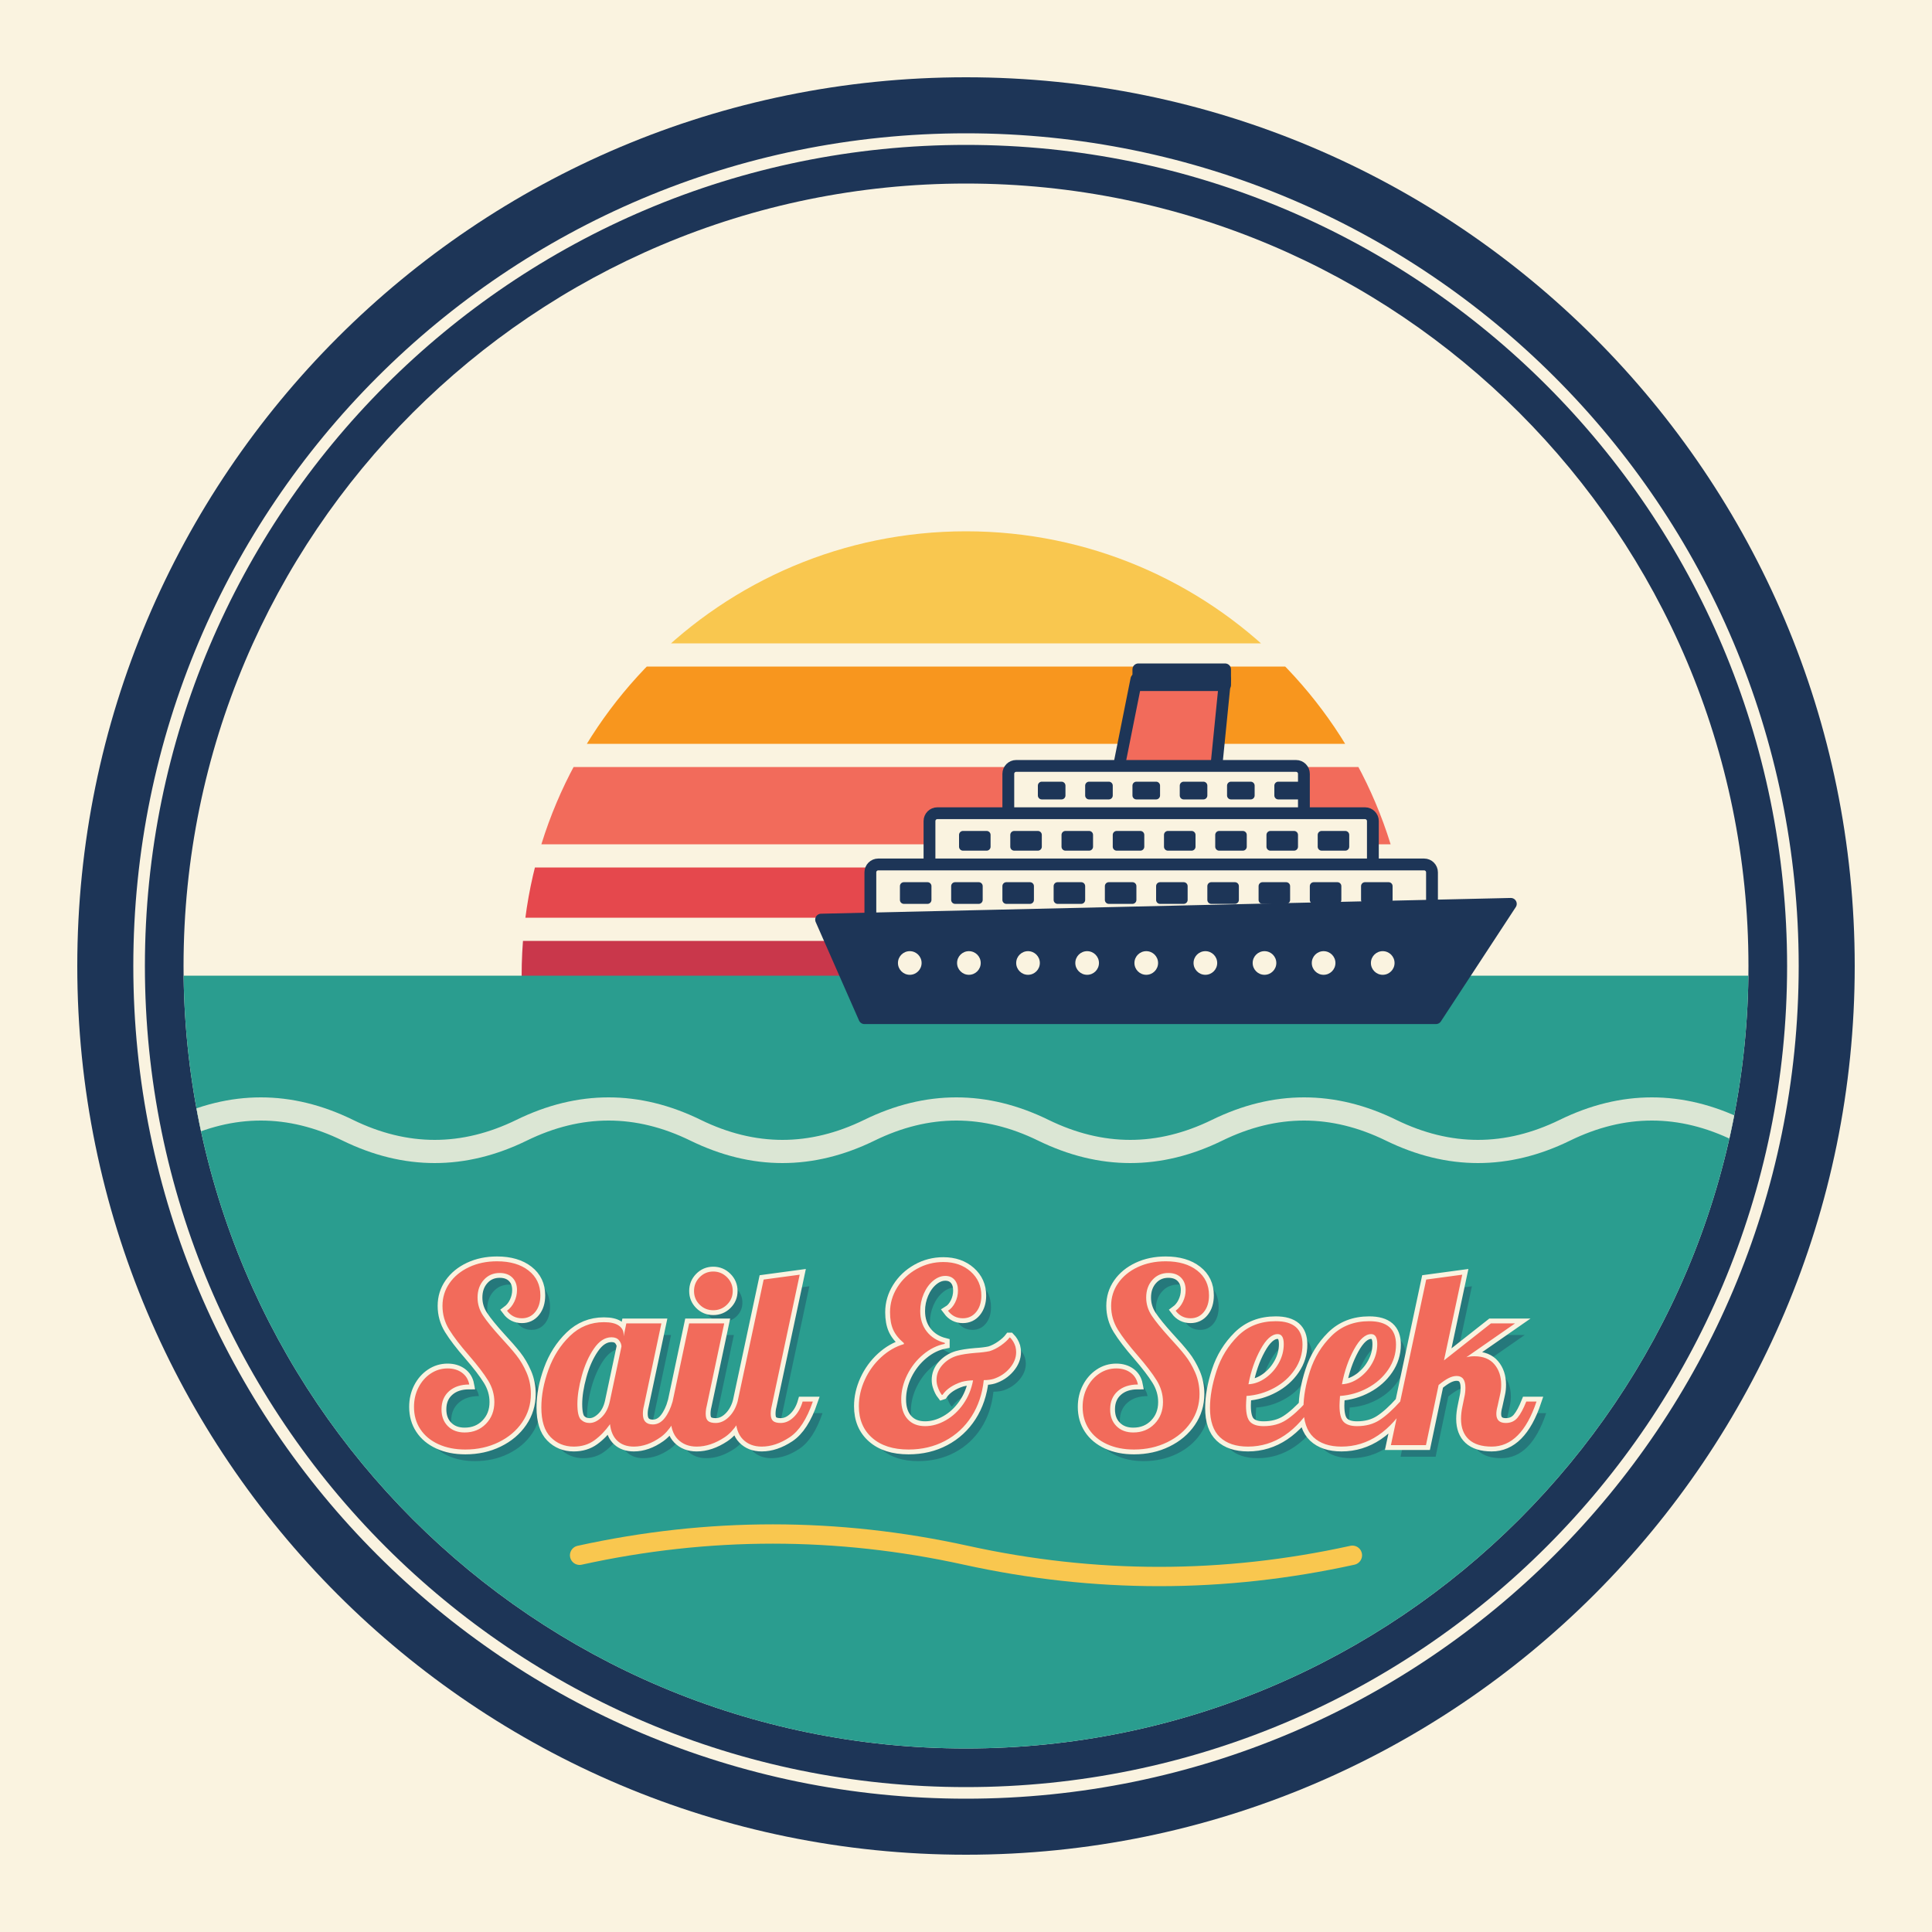
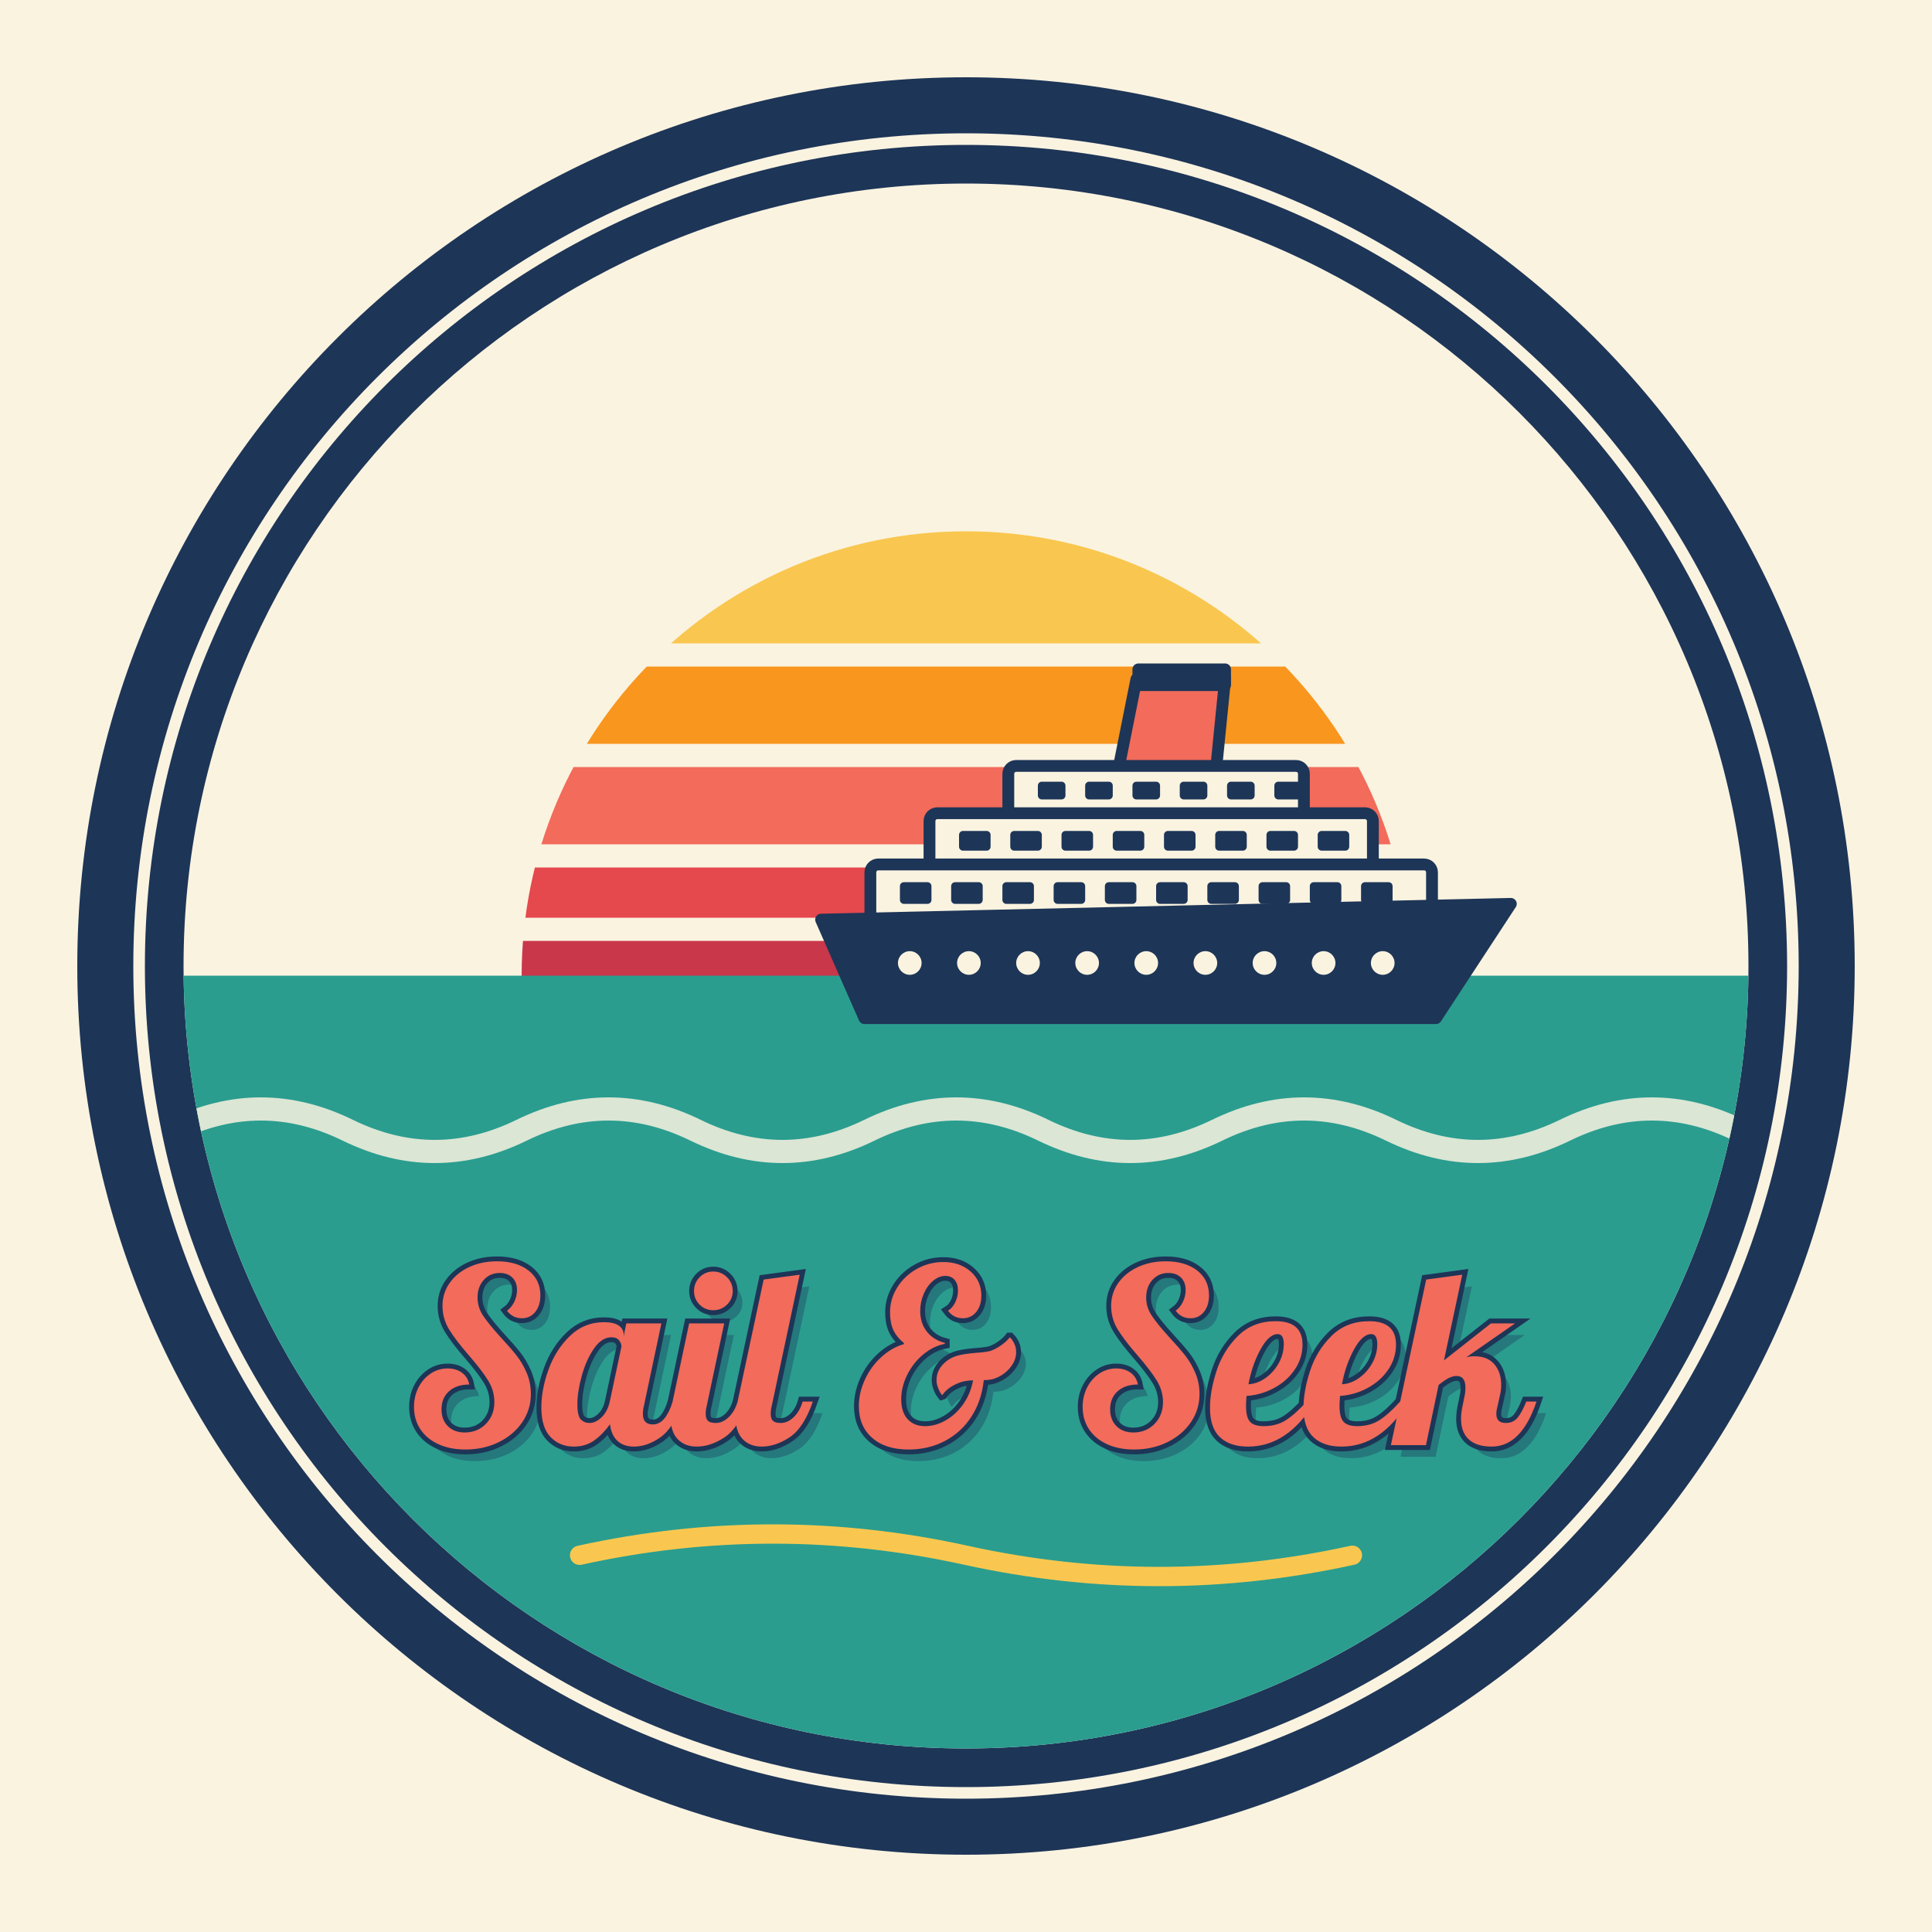
<svg xmlns="http://www.w3.org/2000/svg" viewBox="0 0 1000 1000" width="1000" height="1000">
  <defs>
    <clipPath id="c">
      <circle cx="500" cy="500" r="405" />
    </clipPath>
    <clipPath id="sun">
      <circle cx="500" cy="505" r="230" />
    </clipPath>
  </defs>
  <rect width="1000" height="1000" fill="#FAF3E0" />
  <circle cx="500" cy="500" r="460" fill="#1D3557" />
  <circle cx="500" cy="500" r="428" fill="none" stroke="#FAF3E0" stroke-width="6" />
  <g clip-path="url(#c)">
    <rect width="1000" height="1000" fill="#FAF3E0" />
    <g clip-path="url(#sun)">
      <rect x="250" y="265" width="500" height="68" fill="#F9C74F" />
      <rect x="250" y="345" width="500" height="40" fill="#F8961E" />
      <rect x="250" y="397" width="500" height="40" fill="#F26B5B" />
      <rect x="250" y="449" width="500" height="26" fill="#E5484D" />
      <rect x="250" y="487" width="500" height="19" fill="#C9374B" />
    </g>
    <rect x="0" y="505" width="1000" height="500" fill="#2A9D8F" />
    <g transform="translate(425 425) scale(1.02)">
      <path d="M150 -22 L160 -72 L205 -72 L200 -22 Z" fill="#F26B5B" stroke="#1D3557" stroke-width="6" stroke-linejoin="round" />
      <rect x="158" y="-80" width="50" height="14" rx="3" fill="#1D3557" />
      <rect x="95" y="-28" width="150" height="26" rx="4" fill="#FAF3E0" stroke="#1D3557" stroke-width="6" />
      <rect x="55" y="-4" width="225" height="28" rx="4" fill="#FAF3E0" stroke="#1D3557" stroke-width="6" />
      <rect x="25" y="22" width="285" height="30" rx="4" fill="#FAF3E0" stroke="#1D3557" stroke-width="6" />
      <g fill="#1D3557">
        <rect x="110" y="-20" width="14" height="9" rx="2" />
        <rect x="134" y="-20" width="14" height="9" rx="2" />
        <rect x="158" y="-20" width="14" height="9" rx="2" />
        <rect x="182" y="-20" width="14" height="9" rx="2" />
        <rect x="206" y="-20" width="14" height="9" rx="2" />
        <rect x="230" y="-20" width="14" height="9" rx="2" />
        <rect x="70" y="5" width="16" height="10" rx="2" />
        <rect x="96" y="5" width="16" height="10" rx="2" />
        <rect x="122" y="5" width="16" height="10" rx="2" />
        <rect x="148" y="5" width="16" height="10" rx="2" />
        <rect x="174" y="5" width="16" height="10" rx="2" />
        <rect x="200" y="5" width="16" height="10" rx="2" />
        <rect x="226" y="5" width="16" height="10" rx="2" />
        <rect x="252" y="5" width="16" height="10" rx="2" />
        <rect x="40" y="31" width="16" height="11" rx="2" />
        <rect x="66" y="31" width="16" height="11" rx="2" />
        <rect x="92" y="31" width="16" height="11" rx="2" />
        <rect x="118" y="31" width="16" height="11" rx="2" />
        <rect x="144" y="31" width="16" height="11" rx="2" />
        <rect x="170" y="31" width="16" height="11" rx="2" />
        <rect x="196" y="31" width="16" height="11" rx="2" />
        <rect x="222" y="31" width="16" height="11" rx="2" />
        <rect x="248" y="31" width="16" height="11" rx="2" />
        <rect x="274" y="31" width="16" height="11" rx="2" />
      </g>
      <path d="M0 50 L350 42 L312 100 L22 100 Z" fill="#1D3557" stroke="#1D3557" stroke-width="6" stroke-linejoin="round" />
      <g fill="#FAF3E0">
        <circle cx="45" cy="72" r="6" />
        <circle cx="75" cy="72" r="6" />
        <circle cx="105" cy="72" r="6" />
        <circle cx="135" cy="72" r="6" />
        <circle cx="165" cy="72" r="6" />
        <circle cx="195" cy="72" r="6" />
        <circle cx="225" cy="72" r="6" />
        <circle cx="255" cy="72" r="6" />
        <circle cx="285" cy="72" r="6" />
      </g>
    </g>
    <path d="M90 585 q45 -22 90 0 t90 0 t90 0 t90 0 t90 0 t90 0 t90 0 t90 0 t90 0" fill="none" stroke="#FAF3E0" stroke-width="12" stroke-linecap="round" opacity=".85" />
    <path d="M214.285 728.213Q214.285 722.668 216.617 718.13Q218.948 713.593 222.918 710.947Q226.888 708.3 231.678 708.3Q236.089 708.3 239.113 710.505Q242.138 712.711 242.894 716.618Q236.341 716.618 232.434 720.084Q228.527 723.55 228.527 729.473Q228.527 734.893 231.804 738.169Q235.08 741.446 240.5 741.446Q247.179 741.446 251.528 736.972Q255.876 732.498 255.876 725.692Q255.876 719.769 252.599 714.475Q249.322 709.182 242.768 701.62Q235.963 693.806 232.497 688.198Q229.031 682.589 229.031 675.91Q229.031 669.356 232.686 664.126Q236.341 658.895 242.768 655.87Q249.196 652.846 257.262 652.846Q267.471 652.846 273.583 657.635Q279.696 662.424 279.696 670.49Q279.696 675.784 277.049 679.06Q274.402 682.337 270.117 682.337Q265.328 682.337 262.429 678.43Q264.824 676.666 266.21 673.767Q267.597 670.868 267.597 667.718Q267.597 663.684 265.202 661.29Q262.807 658.895 258.648 658.895Q253.607 658.895 250.393 662.487Q247.179 666.079 247.179 671.625Q247.179 676.666 250.078 681.014Q252.977 685.362 259.153 692.168Q264.194 697.587 267.282 701.494Q270.369 705.401 272.575 710.505Q274.781 715.61 274.781 721.533Q274.781 729.599 270.306 736.153Q265.832 742.707 258.081 746.488Q250.33 750.269 240.878 750.269Q232.938 750.269 226.888 747.496Q220.839 744.723 217.562 739.745Q214.285 734.767 214.285 728.213ZM280.2 728.465Q280.2 719.139 283.918 708.867Q287.636 698.595 295.009 691.475Q302.382 684.354 312.59 684.354Q317.757 684.354 320.278 686.118Q322.799 687.883 322.799 690.781V691.664L324.185 684.984H342.334L333.259 727.835Q332.755 729.725 332.755 731.868Q332.755 737.287 337.923 737.287Q341.452 737.287 344.035 734.01Q346.619 730.734 348.131 725.44H353.425Q348.761 739.052 341.893 743.904Q335.024 748.756 328.092 748.756Q322.799 748.756 319.585 745.794Q316.371 742.833 315.741 737.161Q312.086 742.329 307.612 745.542Q303.138 748.756 296.962 748.756Q289.778 748.756 284.989 743.841Q280.2 738.926 280.2 728.465ZM315.615 725.44 321.664 696.957Q321.664 695.319 320.404 693.743Q319.144 692.168 316.497 692.168Q311.456 692.168 307.423 698.028Q303.39 703.889 301.121 712.144Q298.853 720.399 298.853 726.701Q298.853 733.002 300.68 734.767Q302.508 736.531 305.154 736.531Q308.305 736.531 311.393 733.569Q314.481 730.608 315.615 725.44ZM359.222 668.222Q359.222 664.063 362.121 661.101Q365.02 658.139 369.179 658.139Q373.338 658.139 376.299 661.101Q379.261 664.063 379.261 668.222Q379.261 672.381 376.299 675.279Q373.338 678.178 369.179 678.178Q365.02 678.178 362.121 675.279Q359.222 672.381 359.222 668.222ZM347.123 733.632Q347.123 730.482 348.131 725.44L356.701 684.984H374.85L365.776 727.835Q365.272 729.725 365.272 731.868Q365.272 734.389 366.469 735.46Q367.666 736.531 370.439 736.531Q374.094 736.531 377.245 733.443Q380.395 730.355 381.782 725.44H387.075Q382.412 739.052 375.102 743.904Q367.792 748.756 360.608 748.756Q354.559 748.756 350.841 744.975Q347.123 741.194 347.123 733.632ZM380.774 733.632Q380.774 730.482 381.782 725.44L395.267 662.298L413.92 659.777L399.426 727.835Q398.922 729.725 398.922 731.868Q398.922 734.389 400.12 735.46Q401.317 736.531 404.09 736.531Q407.744 736.531 410.895 733.443Q414.046 730.355 415.432 725.44H420.726Q416.063 739.052 408.753 743.904Q401.443 748.756 394.259 748.756Q388.209 748.756 384.492 744.975Q380.774 741.194 380.774 733.632ZM525.963 699.856Q525.963 704.267 522.623 708.174Q519.283 712.081 514.242 713.719Q512.099 714.349 509.2 714.349Q508.066 725.062 502.836 733.191Q497.605 741.32 489.161 745.794Q480.717 750.269 470.256 750.269Q458.283 750.269 451.415 744.219Q444.546 738.169 444.546 727.835Q444.546 720.903 447.634 714.16Q450.721 707.418 456.078 702.502Q461.434 697.587 467.862 695.697V695.193Q463.955 691.916 462.316 688.261Q460.678 684.606 460.678 679.186Q460.678 672.381 464.396 666.394Q468.114 660.408 474.478 656.816Q480.843 653.224 488.279 653.224Q496.849 653.224 502.395 658.139Q507.94 663.054 507.94 670.616Q507.94 675.784 505.293 679.06Q502.647 682.337 498.362 682.337Q493.572 682.337 490.674 678.43Q492.942 677.044 494.392 674.145Q495.841 671.246 495.841 667.97Q495.841 664.441 494.076 662.424Q492.312 660.408 489.287 660.408Q486.01 660.408 482.986 662.928Q479.961 665.449 478.133 669.671Q476.306 673.893 476.306 678.556Q476.306 684.858 479.709 689.206Q483.112 693.554 489.035 695.066V695.571Q483.112 696.705 477.881 701.053Q472.651 705.401 469.563 711.64Q466.475 717.878 466.475 724.306Q466.475 730.86 469.752 734.515Q473.029 738.169 478.827 738.169Q484.246 738.169 489.539 735.145Q494.833 732.12 498.614 726.701Q502.395 721.281 503.655 714.475Q500.882 714.475 497.857 715.232Q490.926 717.5 487.901 721.911L487.523 722.037Q486.136 720.273 485.254 717.5Q484.75 715.988 484.75 714.223Q484.75 709.938 487.775 706.535Q490.8 703.133 495.337 701.746Q498.866 700.738 505.041 700.234Q509.2 699.982 512.225 699.352Q515.124 698.469 518.086 696.39Q521.047 694.31 522.56 692.294H522.812Q524.702 694.184 525.585 696.957Q525.963 698.469 525.963 699.856ZM560.369 728.213Q560.369 722.668 562.701 718.13Q565.033 713.593 569.003 710.947Q572.973 708.3 577.762 708.3Q582.173 708.3 585.198 710.505Q588.223 712.711 588.979 716.618Q582.425 716.618 578.518 720.084Q574.611 723.55 574.611 729.473Q574.611 734.893 577.888 738.169Q581.165 741.446 586.584 741.446Q593.264 741.446 597.612 736.972Q601.96 732.498 601.96 725.692Q601.96 719.769 598.683 714.475Q595.406 709.182 588.853 701.62Q582.047 693.806 578.581 688.198Q575.115 682.589 575.115 675.91Q575.115 669.356 578.77 664.126Q582.425 658.895 588.853 655.87Q595.28 652.846 603.346 652.846Q613.555 652.846 619.668 657.635Q625.78 662.424 625.78 670.49Q625.78 675.784 623.133 679.06Q620.487 682.337 616.202 682.337Q611.412 682.337 608.514 678.43Q610.908 676.666 612.295 673.767Q613.681 670.868 613.681 667.718Q613.681 663.684 611.286 661.29Q608.892 658.895 604.733 658.895Q599.691 658.895 596.478 662.487Q593.264 666.079 593.264 671.625Q593.264 676.666 596.163 681.014Q599.061 685.362 605.237 692.168Q610.278 697.587 613.366 701.494Q616.454 705.401 618.659 710.505Q620.865 715.61 620.865 721.533Q620.865 729.599 616.391 736.153Q611.917 742.707 604.166 746.488Q596.415 750.269 586.962 750.269Q579.022 750.269 572.973 747.496Q566.923 744.723 563.646 739.745Q560.369 734.767 560.369 728.213ZM626.284 728.717Q626.284 720.021 629.687 709.56Q633.09 699.1 640.778 691.475Q648.466 683.85 660.313 683.85Q674.176 683.85 674.176 695.949Q674.176 703.007 670.143 708.93Q666.11 714.854 659.431 718.445Q652.751 722.037 645.189 722.542Q644.937 726.322 644.937 727.583Q644.937 733.758 647.08 735.964Q649.222 738.169 654.011 738.169Q660.817 738.169 665.669 735.019Q670.522 731.868 676.319 725.44H680.604Q666.615 748.756 645.945 748.756Q636.619 748.756 631.452 743.904Q626.284 739.052 626.284 728.717ZM664.472 695.697Q664.472 690.529 661.321 690.529Q656.784 690.529 652.436 698.469Q648.088 706.409 646.197 716.492Q650.86 716.24 655.083 713.215Q659.305 710.19 661.888 705.527Q664.472 700.864 664.472 695.697ZM674.681 728.717Q674.681 720.021 678.083 709.56Q681.486 699.1 689.174 691.475Q696.862 683.85 708.709 683.85Q722.573 683.85 722.573 695.949Q722.573 703.007 718.54 708.93Q714.507 714.854 707.827 718.445Q701.147 722.037 693.585 722.542Q693.333 726.322 693.333 727.583Q693.333 733.758 695.476 735.964Q697.618 738.169 702.408 738.169Q709.213 738.169 714.066 735.019Q718.918 731.868 724.715 725.44H729Q715.011 748.756 694.342 748.756Q685.015 748.756 679.848 743.904Q674.681 739.052 674.681 728.717ZM712.868 695.697Q712.868 690.529 709.718 690.529Q705.18 690.529 700.832 698.469Q696.484 706.409 694.594 716.492Q699.257 716.24 703.479 713.215Q707.701 710.19 710.285 705.527Q712.868 700.864 712.868 695.697ZM756.223 734.389Q756.223 731.364 756.98 727.835L757.988 722.92Q758.492 720.777 758.492 718.256Q758.492 712.207 753.955 712.207Q751.938 712.207 749.733 713.341Q747.527 714.475 744.628 716.87L738.075 748.0H719.926L738.201 662.298L756.854 659.777L747.401 704.141L771.725 684.984H784.203L758.996 702.502Q760.887 701.998 763.155 701.998Q769.961 701.998 773.49 706.157Q777.019 710.316 777.019 716.744Q777.019 719.391 776.515 721.533L775.128 727.835Q774.498 730.103 774.498 731.868Q774.498 736.531 779.413 736.531Q783.194 736.531 785.463 733.821Q787.731 731.112 790.0 725.44H795.293Q787.479 748.756 772.103 748.756Q764.289 748.756 760.256 745.038Q756.223 741.32 756.223 734.389Z" fill="#1D3557" transform="translate(5 6)" opacity=".35" />
-     <path d="M214.285 728.213Q214.285 722.668 216.617 718.13Q218.948 713.593 222.918 710.947Q226.888 708.3 231.678 708.3Q236.089 708.3 239.113 710.505Q242.138 712.711 242.894 716.618Q236.341 716.618 232.434 720.084Q228.527 723.55 228.527 729.473Q228.527 734.893 231.804 738.169Q235.08 741.446 240.5 741.446Q247.179 741.446 251.528 736.972Q255.876 732.498 255.876 725.692Q255.876 719.769 252.599 714.475Q249.322 709.182 242.768 701.62Q235.963 693.806 232.497 688.198Q229.031 682.589 229.031 675.91Q229.031 669.356 232.686 664.126Q236.341 658.895 242.768 655.87Q249.196 652.846 257.262 652.846Q267.471 652.846 273.583 657.635Q279.696 662.424 279.696 670.49Q279.696 675.784 277.049 679.06Q274.402 682.337 270.117 682.337Q265.328 682.337 262.429 678.43Q264.824 676.666 266.21 673.767Q267.597 670.868 267.597 667.718Q267.597 663.684 265.202 661.29Q262.807 658.895 258.648 658.895Q253.607 658.895 250.393 662.487Q247.179 666.079 247.179 671.625Q247.179 676.666 250.078 681.014Q252.977 685.362 259.153 692.168Q264.194 697.587 267.282 701.494Q270.369 705.401 272.575 710.505Q274.781 715.61 274.781 721.533Q274.781 729.599 270.306 736.153Q265.832 742.707 258.081 746.488Q250.33 750.269 240.878 750.269Q232.938 750.269 226.888 747.496Q220.839 744.723 217.562 739.745Q214.285 734.767 214.285 728.213ZM280.2 728.465Q280.2 719.139 283.918 708.867Q287.636 698.595 295.009 691.475Q302.382 684.354 312.59 684.354Q317.757 684.354 320.278 686.118Q322.799 687.883 322.799 690.781V691.664L324.185 684.984H342.334L333.259 727.835Q332.755 729.725 332.755 731.868Q332.755 737.287 337.923 737.287Q341.452 737.287 344.035 734.01Q346.619 730.734 348.131 725.44H353.425Q348.761 739.052 341.893 743.904Q335.024 748.756 328.092 748.756Q322.799 748.756 319.585 745.794Q316.371 742.833 315.741 737.161Q312.086 742.329 307.612 745.542Q303.138 748.756 296.962 748.756Q289.778 748.756 284.989 743.841Q280.2 738.926 280.2 728.465ZM315.615 725.44 321.664 696.957Q321.664 695.319 320.404 693.743Q319.144 692.168 316.497 692.168Q311.456 692.168 307.423 698.028Q303.39 703.889 301.121 712.144Q298.853 720.399 298.853 726.701Q298.853 733.002 300.68 734.767Q302.508 736.531 305.154 736.531Q308.305 736.531 311.393 733.569Q314.481 730.608 315.615 725.44ZM359.222 668.222Q359.222 664.063 362.121 661.101Q365.02 658.139 369.179 658.139Q373.338 658.139 376.299 661.101Q379.261 664.063 379.261 668.222Q379.261 672.381 376.299 675.279Q373.338 678.178 369.179 678.178Q365.02 678.178 362.121 675.279Q359.222 672.381 359.222 668.222ZM347.123 733.632Q347.123 730.482 348.131 725.44L356.701 684.984H374.85L365.776 727.835Q365.272 729.725 365.272 731.868Q365.272 734.389 366.469 735.46Q367.666 736.531 370.439 736.531Q374.094 736.531 377.245 733.443Q380.395 730.355 381.782 725.44H387.075Q382.412 739.052 375.102 743.904Q367.792 748.756 360.608 748.756Q354.559 748.756 350.841 744.975Q347.123 741.194 347.123 733.632ZM380.774 733.632Q380.774 730.482 381.782 725.44L395.267 662.298L413.92 659.777L399.426 727.835Q398.922 729.725 398.922 731.868Q398.922 734.389 400.12 735.46Q401.317 736.531 404.09 736.531Q407.744 736.531 410.895 733.443Q414.046 730.355 415.432 725.44H420.726Q416.063 739.052 408.753 743.904Q401.443 748.756 394.259 748.756Q388.209 748.756 384.492 744.975Q380.774 741.194 380.774 733.632ZM525.963 699.856Q525.963 704.267 522.623 708.174Q519.283 712.081 514.242 713.719Q512.099 714.349 509.2 714.349Q508.066 725.062 502.836 733.191Q497.605 741.32 489.161 745.794Q480.717 750.269 470.256 750.269Q458.283 750.269 451.415 744.219Q444.546 738.169 444.546 727.835Q444.546 720.903 447.634 714.16Q450.721 707.418 456.078 702.502Q461.434 697.587 467.862 695.697V695.193Q463.955 691.916 462.316 688.261Q460.678 684.606 460.678 679.186Q460.678 672.381 464.396 666.394Q468.114 660.408 474.478 656.816Q480.843 653.224 488.279 653.224Q496.849 653.224 502.395 658.139Q507.94 663.054 507.94 670.616Q507.94 675.784 505.293 679.06Q502.647 682.337 498.362 682.337Q493.572 682.337 490.674 678.43Q492.942 677.044 494.392 674.145Q495.841 671.246 495.841 667.97Q495.841 664.441 494.076 662.424Q492.312 660.408 489.287 660.408Q486.01 660.408 482.986 662.928Q479.961 665.449 478.133 669.671Q476.306 673.893 476.306 678.556Q476.306 684.858 479.709 689.206Q483.112 693.554 489.035 695.066V695.571Q483.112 696.705 477.881 701.053Q472.651 705.401 469.563 711.64Q466.475 717.878 466.475 724.306Q466.475 730.86 469.752 734.515Q473.029 738.169 478.827 738.169Q484.246 738.169 489.539 735.145Q494.833 732.12 498.614 726.701Q502.395 721.281 503.655 714.475Q500.882 714.475 497.857 715.232Q490.926 717.5 487.901 721.911L487.523 722.037Q486.136 720.273 485.254 717.5Q484.75 715.988 484.75 714.223Q484.75 709.938 487.775 706.535Q490.8 703.133 495.337 701.746Q498.866 700.738 505.041 700.234Q509.2 699.982 512.225 699.352Q515.124 698.469 518.086 696.39Q521.047 694.31 522.56 692.294H522.812Q524.702 694.184 525.585 696.957Q525.963 698.469 525.963 699.856ZM560.369 728.213Q560.369 722.668 562.701 718.13Q565.033 713.593 569.003 710.947Q572.973 708.3 577.762 708.3Q582.173 708.3 585.198 710.505Q588.223 712.711 588.979 716.618Q582.425 716.618 578.518 720.084Q574.611 723.55 574.611 729.473Q574.611 734.893 577.888 738.169Q581.165 741.446 586.584 741.446Q593.264 741.446 597.612 736.972Q601.96 732.498 601.96 725.692Q601.96 719.769 598.683 714.475Q595.406 709.182 588.853 701.62Q582.047 693.806 578.581 688.198Q575.115 682.589 575.115 675.91Q575.115 669.356 578.77 664.126Q582.425 658.895 588.853 655.87Q595.28 652.846 603.346 652.846Q613.555 652.846 619.668 657.635Q625.78 662.424 625.78 670.49Q625.78 675.784 623.133 679.06Q620.487 682.337 616.202 682.337Q611.412 682.337 608.514 678.43Q610.908 676.666 612.295 673.767Q613.681 670.868 613.681 667.718Q613.681 663.684 611.286 661.29Q608.892 658.895 604.733 658.895Q599.691 658.895 596.478 662.487Q593.264 666.079 593.264 671.625Q593.264 676.666 596.163 681.014Q599.061 685.362 605.237 692.168Q610.278 697.587 613.366 701.494Q616.454 705.401 618.659 710.505Q620.865 715.61 620.865 721.533Q620.865 729.599 616.391 736.153Q611.917 742.707 604.166 746.488Q596.415 750.269 586.962 750.269Q579.022 750.269 572.973 747.496Q566.923 744.723 563.646 739.745Q560.369 734.767 560.369 728.213ZM626.284 728.717Q626.284 720.021 629.687 709.56Q633.09 699.1 640.778 691.475Q648.466 683.85 660.313 683.85Q674.176 683.85 674.176 695.949Q674.176 703.007 670.143 708.93Q666.11 714.854 659.431 718.445Q652.751 722.037 645.189 722.542Q644.937 726.322 644.937 727.583Q644.937 733.758 647.08 735.964Q649.222 738.169 654.011 738.169Q660.817 738.169 665.669 735.019Q670.522 731.868 676.319 725.44H680.604Q666.615 748.756 645.945 748.756Q636.619 748.756 631.452 743.904Q626.284 739.052 626.284 728.717ZM664.472 695.697Q664.472 690.529 661.321 690.529Q656.784 690.529 652.436 698.469Q648.088 706.409 646.197 716.492Q650.86 716.24 655.083 713.215Q659.305 710.19 661.888 705.527Q664.472 700.864 664.472 695.697ZM674.681 728.717Q674.681 720.021 678.083 709.56Q681.486 699.1 689.174 691.475Q696.862 683.85 708.709 683.85Q722.573 683.85 722.573 695.949Q722.573 703.007 718.54 708.93Q714.507 714.854 707.827 718.445Q701.147 722.037 693.585 722.542Q693.333 726.322 693.333 727.583Q693.333 733.758 695.476 735.964Q697.618 738.169 702.408 738.169Q709.213 738.169 714.066 735.019Q718.918 731.868 724.715 725.44H729Q715.011 748.756 694.342 748.756Q685.015 748.756 679.848 743.904Q674.681 739.052 674.681 728.717ZM712.868 695.697Q712.868 690.529 709.718 690.529Q705.18 690.529 700.832 698.469Q696.484 706.409 694.594 716.492Q699.257 716.24 703.479 713.215Q707.701 710.19 710.285 705.527Q712.868 700.864 712.868 695.697ZM756.223 734.389Q756.223 731.364 756.98 727.835L757.988 722.92Q758.492 720.777 758.492 718.256Q758.492 712.207 753.955 712.207Q751.938 712.207 749.733 713.341Q747.527 714.475 744.628 716.87L738.075 748.0H719.926L738.201 662.298L756.854 659.777L747.401 704.141L771.725 684.984H784.203L758.996 702.502Q760.887 701.998 763.155 701.998Q769.961 701.998 773.49 706.157Q777.019 710.316 777.019 716.744Q777.019 719.391 776.515 721.533L775.128 727.835Q774.498 730.103 774.498 731.868Q774.498 736.531 779.413 736.531Q783.194 736.531 785.463 733.821Q787.731 731.112 790.0 725.44H795.293Q787.479 748.756 772.103 748.756Q764.289 748.756 760.256 745.038Q756.223 741.32 756.223 734.389Z" fill="#F26B5B" stroke="#FAF3E0" stroke-width="5" paint-order="stroke" />
+     <path d="M214.285 728.213Q214.285 722.668 216.617 718.13Q218.948 713.593 222.918 710.947Q226.888 708.3 231.678 708.3Q236.089 708.3 239.113 710.505Q242.138 712.711 242.894 716.618Q236.341 716.618 232.434 720.084Q228.527 723.55 228.527 729.473Q228.527 734.893 231.804 738.169Q235.08 741.446 240.5 741.446Q247.179 741.446 251.528 736.972Q255.876 732.498 255.876 725.692Q255.876 719.769 252.599 714.475Q249.322 709.182 242.768 701.62Q235.963 693.806 232.497 688.198Q229.031 682.589 229.031 675.91Q229.031 669.356 232.686 664.126Q236.341 658.895 242.768 655.87Q249.196 652.846 257.262 652.846Q267.471 652.846 273.583 657.635Q279.696 662.424 279.696 670.49Q279.696 675.784 277.049 679.06Q274.402 682.337 270.117 682.337Q265.328 682.337 262.429 678.43Q264.824 676.666 266.21 673.767Q267.597 670.868 267.597 667.718Q267.597 663.684 265.202 661.29Q262.807 658.895 258.648 658.895Q253.607 658.895 250.393 662.487Q247.179 666.079 247.179 671.625Q247.179 676.666 250.078 681.014Q252.977 685.362 259.153 692.168Q264.194 697.587 267.282 701.494Q270.369 705.401 272.575 710.505Q274.781 715.61 274.781 721.533Q274.781 729.599 270.306 736.153Q265.832 742.707 258.081 746.488Q250.33 750.269 240.878 750.269Q232.938 750.269 226.888 747.496Q220.839 744.723 217.562 739.745Q214.285 734.767 214.285 728.213ZM280.2 728.465Q280.2 719.139 283.918 708.867Q287.636 698.595 295.009 691.475Q302.382 684.354 312.59 684.354Q317.757 684.354 320.278 686.118Q322.799 687.883 322.799 690.781V691.664L324.185 684.984H342.334L333.259 727.835Q332.755 729.725 332.755 731.868Q332.755 737.287 337.923 737.287Q341.452 737.287 344.035 734.01Q346.619 730.734 348.131 725.44H353.425Q348.761 739.052 341.893 743.904Q335.024 748.756 328.092 748.756Q322.799 748.756 319.585 745.794Q316.371 742.833 315.741 737.161Q312.086 742.329 307.612 745.542Q303.138 748.756 296.962 748.756Q289.778 748.756 284.989 743.841Q280.2 738.926 280.2 728.465ZM315.615 725.44 321.664 696.957Q321.664 695.319 320.404 693.743Q319.144 692.168 316.497 692.168Q311.456 692.168 307.423 698.028Q303.39 703.889 301.121 712.144Q298.853 720.399 298.853 726.701Q298.853 733.002 300.68 734.767Q302.508 736.531 305.154 736.531Q308.305 736.531 311.393 733.569Q314.481 730.608 315.615 725.44ZM359.222 668.222Q359.222 664.063 362.121 661.101Q365.02 658.139 369.179 658.139Q373.338 658.139 376.299 661.101Q379.261 664.063 379.261 668.222Q379.261 672.381 376.299 675.279Q373.338 678.178 369.179 678.178Q365.02 678.178 362.121 675.279Q359.222 672.381 359.222 668.222ZM347.123 733.632Q347.123 730.482 348.131 725.44L356.701 684.984H374.85L365.776 727.835Q365.272 729.725 365.272 731.868Q365.272 734.389 366.469 735.46Q367.666 736.531 370.439 736.531Q374.094 736.531 377.245 733.443Q380.395 730.355 381.782 725.44H387.075Q382.412 739.052 375.102 743.904Q367.792 748.756 360.608 748.756Q354.559 748.756 350.841 744.975Q347.123 741.194 347.123 733.632ZM380.774 733.632Q380.774 730.482 381.782 725.44L395.267 662.298L413.92 659.777L399.426 727.835Q398.922 729.725 398.922 731.868Q398.922 734.389 400.12 735.46Q401.317 736.531 404.09 736.531Q407.744 736.531 410.895 733.443Q414.046 730.355 415.432 725.44H420.726Q416.063 739.052 408.753 743.904Q401.443 748.756 394.259 748.756Q388.209 748.756 384.492 744.975Q380.774 741.194 380.774 733.632ZM525.963 699.856Q525.963 704.267 522.623 708.174Q519.283 712.081 514.242 713.719Q512.099 714.349 509.2 714.349Q508.066 725.062 502.836 733.191Q497.605 741.32 489.161 745.794Q480.717 750.269 470.256 750.269Q458.283 750.269 451.415 744.219Q444.546 738.169 444.546 727.835Q444.546 720.903 447.634 714.16Q450.721 707.418 456.078 702.502Q461.434 697.587 467.862 695.697V695.193Q463.955 691.916 462.316 688.261Q460.678 684.606 460.678 679.186Q460.678 672.381 464.396 666.394Q468.114 660.408 474.478 656.816Q480.843 653.224 488.279 653.224Q496.849 653.224 502.395 658.139Q507.94 663.054 507.94 670.616Q507.94 675.784 505.293 679.06Q502.647 682.337 498.362 682.337Q493.572 682.337 490.674 678.43Q492.942 677.044 494.392 674.145Q495.841 671.246 495.841 667.97Q495.841 664.441 494.076 662.424Q492.312 660.408 489.287 660.408Q486.01 660.408 482.986 662.928Q479.961 665.449 478.133 669.671Q476.306 673.893 476.306 678.556Q476.306 684.858 479.709 689.206Q483.112 693.554 489.035 695.066V695.571Q483.112 696.705 477.881 701.053Q472.651 705.401 469.563 711.64Q466.475 717.878 466.475 724.306Q466.475 730.86 469.752 734.515Q473.029 738.169 478.827 738.169Q484.246 738.169 489.539 735.145Q494.833 732.12 498.614 726.701Q502.395 721.281 503.655 714.475Q500.882 714.475 497.857 715.232Q490.926 717.5 487.901 721.911L487.523 722.037Q486.136 720.273 485.254 717.5Q484.75 715.988 484.75 714.223Q484.75 709.938 487.775 706.535Q490.8 703.133 495.337 701.746Q498.866 700.738 505.041 700.234Q509.2 699.982 512.225 699.352Q515.124 698.469 518.086 696.39Q521.047 694.31 522.56 692.294H522.812Q524.702 694.184 525.585 696.957Q525.963 698.469 525.963 699.856ZM560.369 728.213Q560.369 722.668 562.701 718.13Q565.033 713.593 569.003 710.947Q572.973 708.3 577.762 708.3Q582.173 708.3 585.198 710.505Q588.223 712.711 588.979 716.618Q582.425 716.618 578.518 720.084Q574.611 723.55 574.611 729.473Q574.611 734.893 577.888 738.169Q581.165 741.446 586.584 741.446Q593.264 741.446 597.612 736.972Q601.96 732.498 601.96 725.692Q601.96 719.769 598.683 714.475Q595.406 709.182 588.853 701.62Q582.047 693.806 578.581 688.198Q575.115 682.589 575.115 675.91Q575.115 669.356 578.77 664.126Q582.425 658.895 588.853 655.87Q595.28 652.846 603.346 652.846Q613.555 652.846 619.668 657.635Q625.78 662.424 625.78 670.49Q625.78 675.784 623.133 679.06Q620.487 682.337 616.202 682.337Q611.412 682.337 608.514 678.43Q610.908 676.666 612.295 673.767Q613.681 670.868 613.681 667.718Q613.681 663.684 611.286 661.29Q608.892 658.895 604.733 658.895Q599.691 658.895 596.478 662.487Q593.264 666.079 593.264 671.625Q593.264 676.666 596.163 681.014Q599.061 685.362 605.237 692.168Q610.278 697.587 613.366 701.494Q616.454 705.401 618.659 710.505Q620.865 715.61 620.865 721.533Q620.865 729.599 616.391 736.153Q611.917 742.707 604.166 746.488Q596.415 750.269 586.962 750.269Q579.022 750.269 572.973 747.496Q566.923 744.723 563.646 739.745Q560.369 734.767 560.369 728.213ZM626.284 728.717Q626.284 720.021 629.687 709.56Q633.09 699.1 640.778 691.475Q648.466 683.85 660.313 683.85Q674.176 683.85 674.176 695.949Q674.176 703.007 670.143 708.93Q666.11 714.854 659.431 718.445Q652.751 722.037 645.189 722.542Q644.937 726.322 644.937 727.583Q644.937 733.758 647.08 735.964Q649.222 738.169 654.011 738.169Q660.817 738.169 665.669 735.019Q670.522 731.868 676.319 725.44H680.604Q666.615 748.756 645.945 748.756Q636.619 748.756 631.452 743.904Q626.284 739.052 626.284 728.717ZM664.472 695.697Q664.472 690.529 661.321 690.529Q656.784 690.529 652.436 698.469Q648.088 706.409 646.197 716.492Q650.86 716.24 655.083 713.215Q659.305 710.19 661.888 705.527Q664.472 700.864 664.472 695.697ZM674.681 728.717Q674.681 720.021 678.083 709.56Q681.486 699.1 689.174 691.475Q696.862 683.85 708.709 683.85Q722.573 683.85 722.573 695.949Q722.573 703.007 718.54 708.93Q714.507 714.854 707.827 718.445Q701.147 722.037 693.585 722.542Q693.333 726.322 693.333 727.583Q693.333 733.758 695.476 735.964Q697.618 738.169 702.408 738.169Q709.213 738.169 714.066 735.019Q718.918 731.868 724.715 725.44H729Q715.011 748.756 694.342 748.756Q685.015 748.756 679.848 743.904Q674.681 739.052 674.681 728.717ZM712.868 695.697Q712.868 690.529 709.718 690.529Q705.18 690.529 700.832 698.469Q696.484 706.409 694.594 716.492Q699.257 716.24 703.479 713.215Q707.701 710.19 710.285 705.527Q712.868 700.864 712.868 695.697ZM756.223 734.389Q756.223 731.364 756.98 727.835L757.988 722.92Q758.492 720.777 758.492 718.256Q758.492 712.207 753.955 712.207Q751.938 712.207 749.733 713.341Q747.527 714.475 744.628 716.87L738.075 748.0H719.926L738.201 662.298L756.854 659.777L747.401 704.141L771.725 684.984H784.203L758.996 702.502Q760.887 701.998 763.155 701.998Q769.961 701.998 773.49 706.157Q777.019 710.316 777.019 716.744Q777.019 719.391 776.515 721.533L775.128 727.835Q774.498 730.103 774.498 731.868Q774.498 736.531 779.413 736.531Q783.194 736.531 785.463 733.821Q787.731 731.112 790.0 725.44H795.293Q787.479 748.756 772.103 748.756Q764.289 748.756 760.256 745.038Q756.223 741.32 756.223 734.389Z" fill="#F26B5B" stroke="#1D3557" stroke-width="5" paint-order="stroke" />
    <path d="M300 805 q100 -22 200 0 t200 0" fill="none" stroke="#F9C74F" stroke-width="10" stroke-linecap="round" />
  </g>
</svg>
